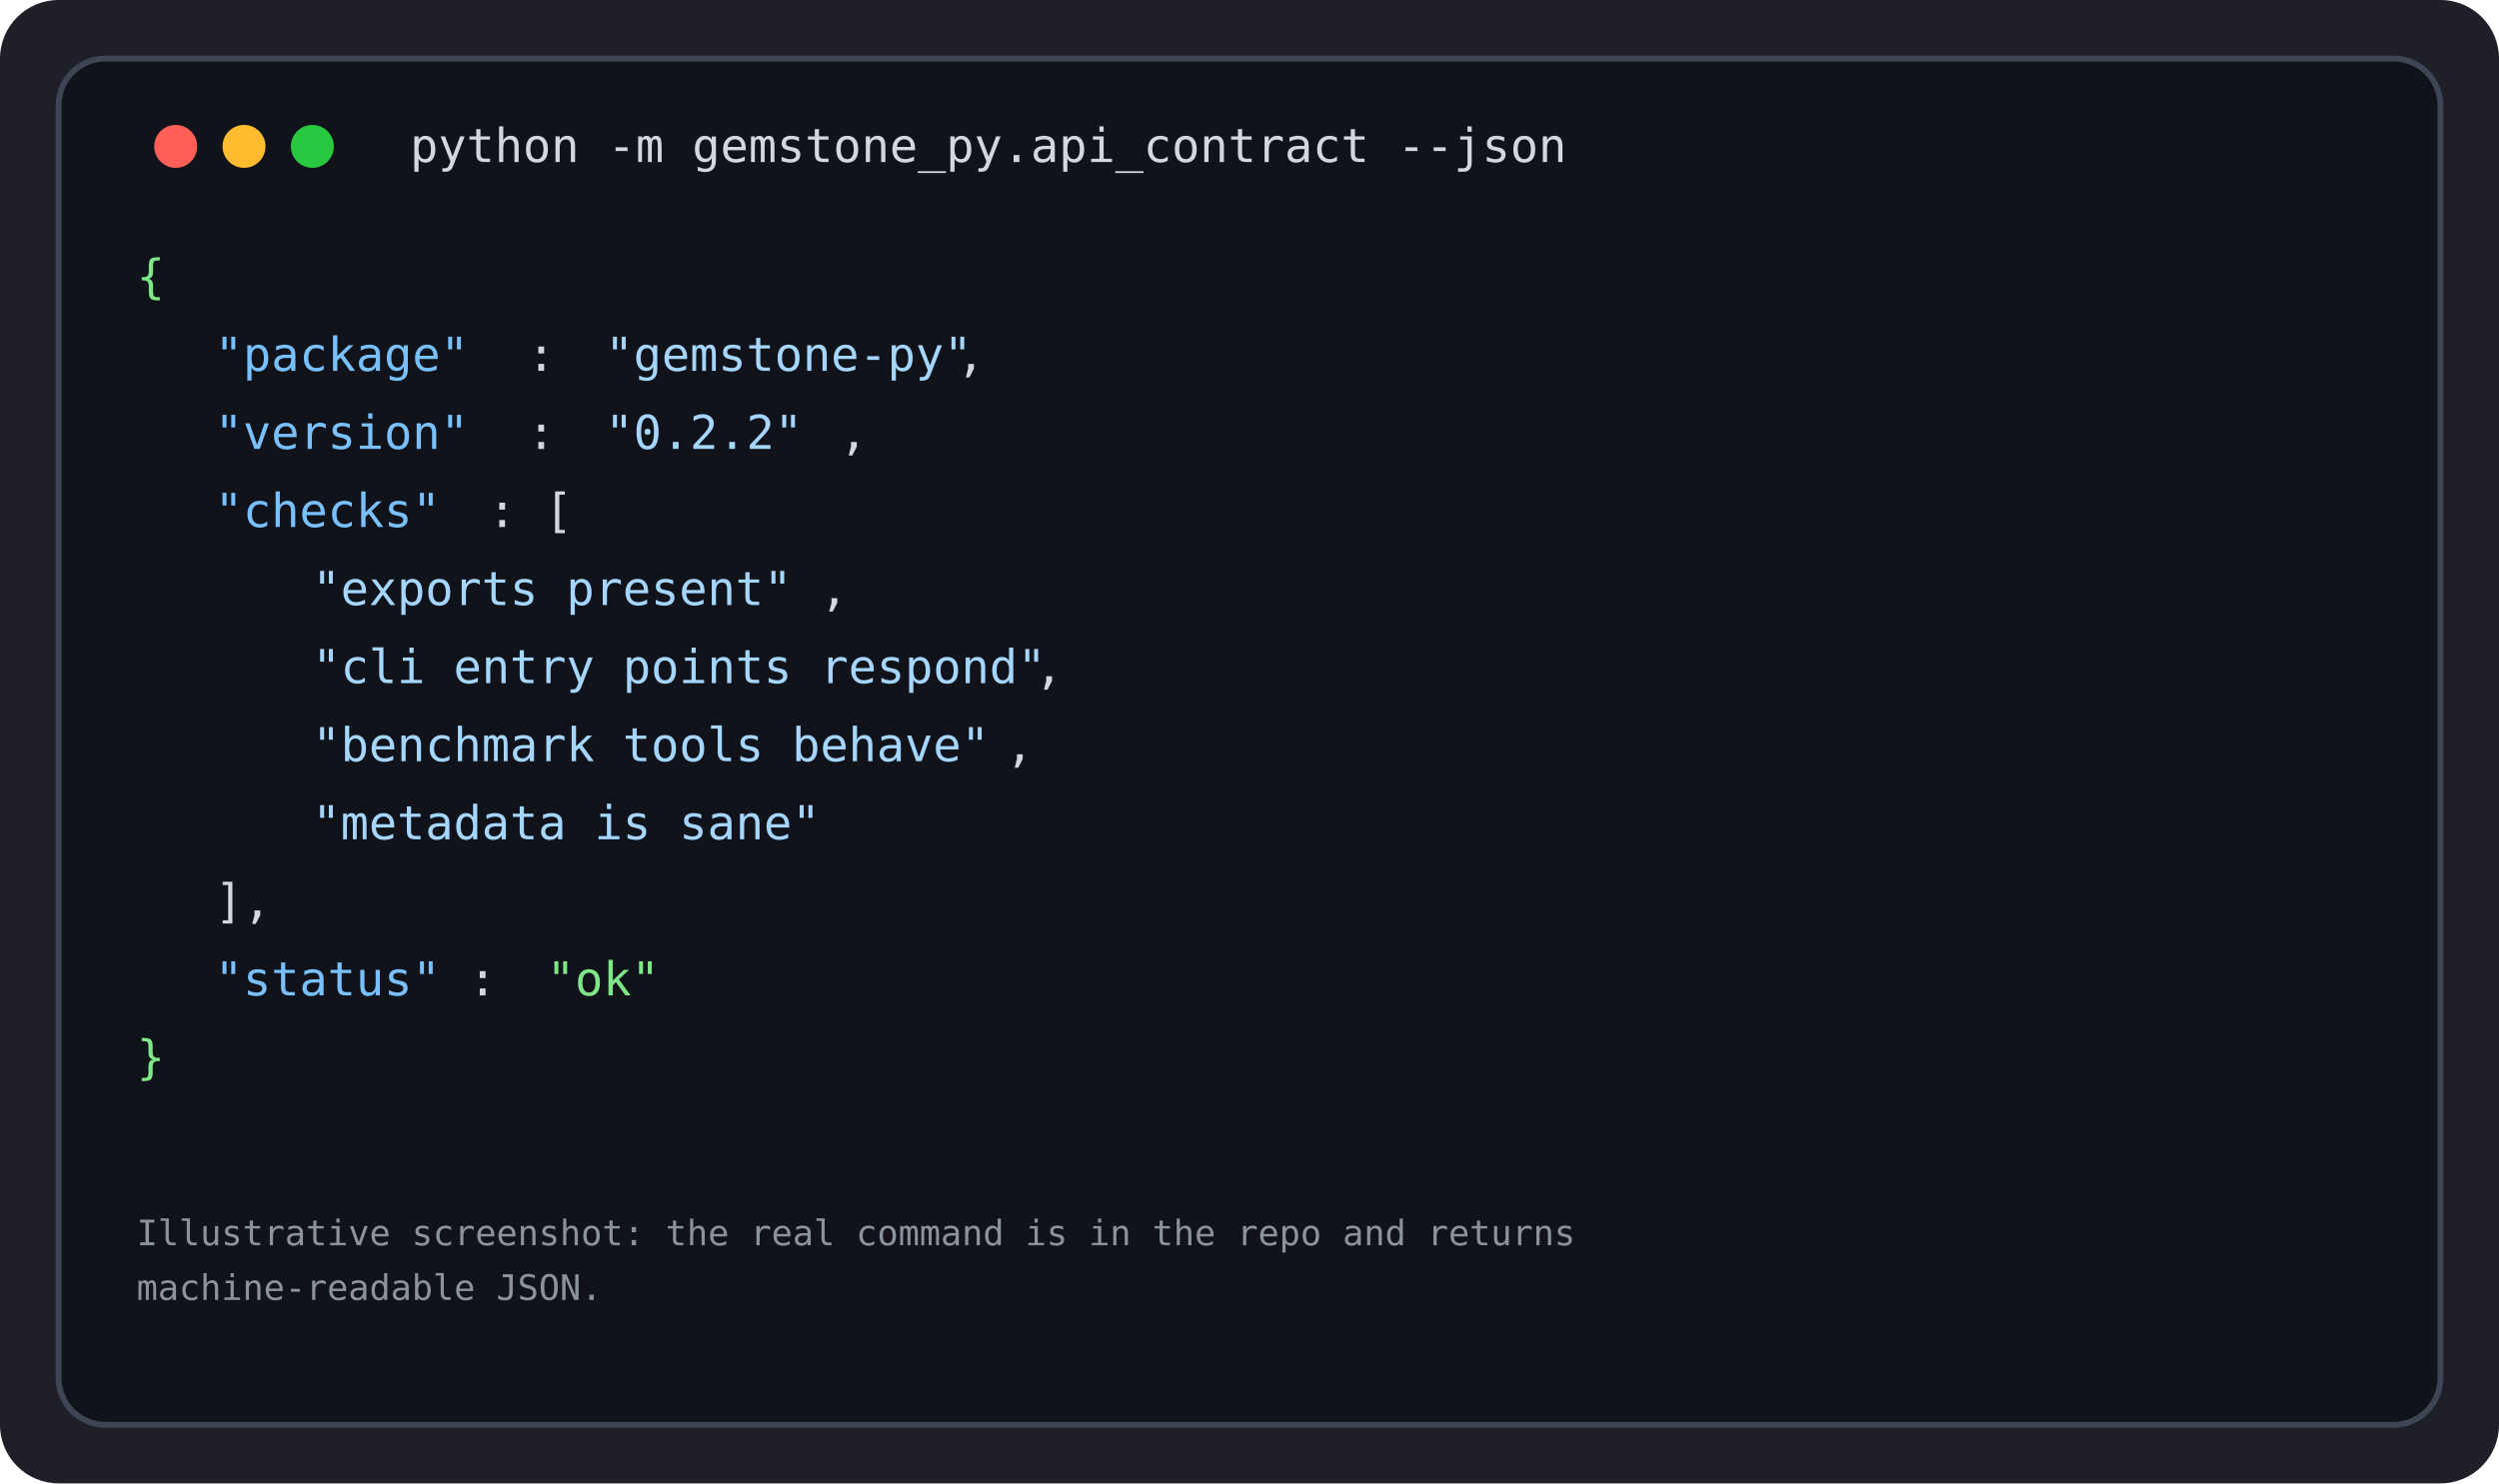
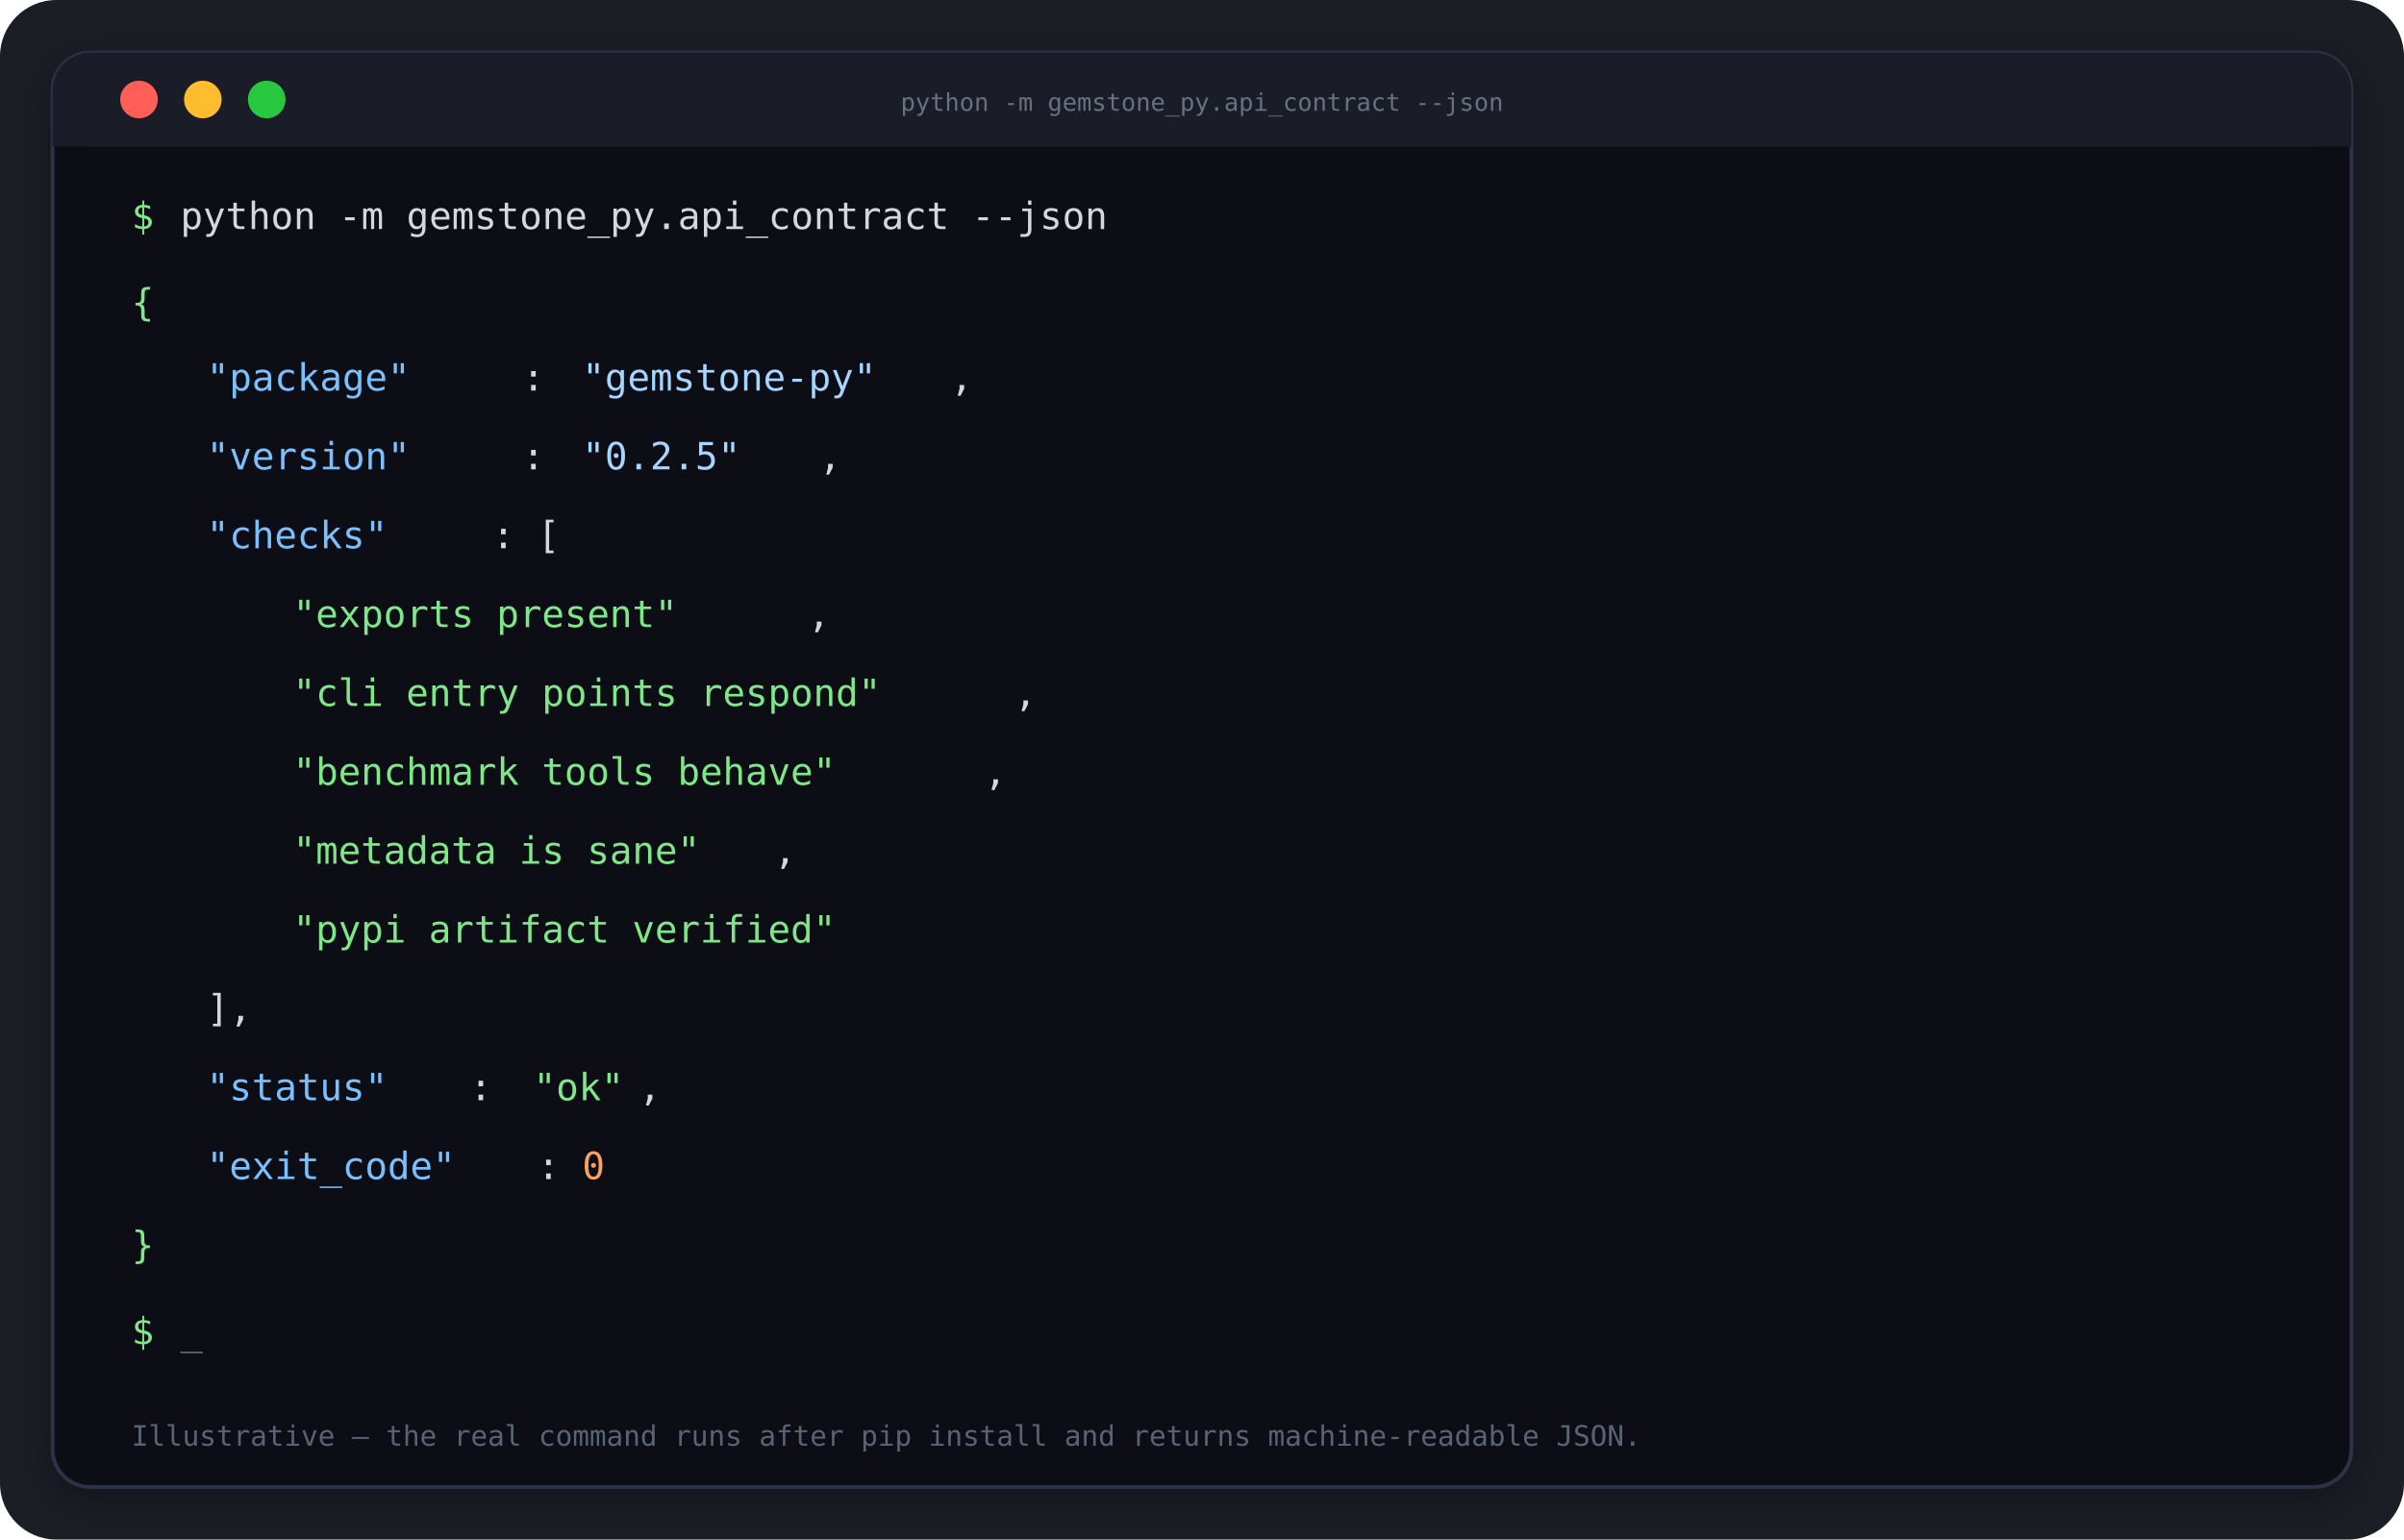
- <svg xmlns="http://www.w3.org/2000/svg" width="1280" height="760" viewBox="0 0 1280 760">
-   <rect width="1280" height="760" rx="30" fill="#1f1f28" />
-   <rect x="30" y="30" width="1220" height="700" rx="24" fill="#11131a" stroke="#3e4554" stroke-width="3" />
-   <circle cx="90" cy="75" r="11" fill="#ff5f57" />
-   <circle cx="125" cy="75" r="11" fill="#febc2e" />
-   <circle cx="160" cy="75" r="11" fill="#28c840" />
-   <text x="210" y="83" font-family="Menlo, Consolas, monospace" font-size="24" fill="#d4d7df">python -m gemstone_py.api_contract --json</text>
-   <g font-family="Menlo, Consolas, monospace" font-size="24">
-     <text x="70" y="150" fill="#7ee787">{</text>
-     <text x="110" y="190" fill="#79c0ff">"package"</text>
-     <text x="270" y="190" fill="#d4d7df">: </text>
-     <text x="310" y="190" fill="#a5d6ff">"gemstone-py"</text>
-     <text x="490" y="190" fill="#d4d7df">,</text>
-     <text x="110" y="230" fill="#79c0ff">"version"</text>
-     <text x="270" y="230" fill="#d4d7df">: </text>
-     <text x="310" y="230" fill="#a5d6ff">"0.2.2"</text>
-     <text x="430" y="230" fill="#d4d7df">,</text>
-     <text x="110" y="270" fill="#79c0ff">"checks"</text>
-     <text x="250" y="270" fill="#d4d7df">: [</text>
-     <text x="160" y="310" fill="#a5d6ff">"exports present"</text>
-     <text x="420" y="310" fill="#d4d7df">,</text>
-     <text x="160" y="350" fill="#a5d6ff">"cli entry points respond"</text>
-     <text x="530" y="350" fill="#d4d7df">,</text>
-     <text x="160" y="390" fill="#a5d6ff">"benchmark tools behave"</text>
-     <text x="515" y="390" fill="#d4d7df">,</text>
-     <text x="160" y="430" fill="#a5d6ff">"metadata is sane"</text>
-     <text x="110" y="470" fill="#d4d7df">],</text>
-     <text x="110" y="510" fill="#79c0ff">"status"</text>
-     <text x="240" y="510" fill="#d4d7df">: </text>
-     <text x="280" y="510" fill="#7ee787">"ok"</text>
-     <text x="70" y="550" fill="#7ee787">}</text>
+ <svg xmlns="http://www.w3.org/2000/svg" width="1280" height="820" viewBox="0 0 1280 820">
+   <defs>
+     <filter id="drop" x="-4%" y="-4%" width="108%" height="108%">
+       <feDropShadow dx="0" dy="6" stdDeviation="10" flood-color="#000" flood-opacity="0.35" />
+     </filter>
+   </defs>
+   <rect width="1280" height="820" rx="30" fill="#1c1e26" />
+   <rect x="28" y="28" width="1224" height="764" rx="20" fill="#0e1117" stroke="#2e3347" stroke-width="2" filter="url(#drop)" />
+   <rect x="28" y="28" width="1224" height="50" rx="20" fill="#1a1d28" />
+   <rect x="28" y="56" width="1224" height="22" fill="#1a1d28" />
+   <circle cx="74" cy="53" r="10" fill="#ff5f57" />
+   <circle cx="108" cy="53" r="10" fill="#febc2e" />
+   <circle cx="142" cy="53" r="10" fill="#28c840" />
+   <text x="640" y="59" text-anchor="middle" font-family="Menlo, Consolas, monospace" font-size="13" fill="#6a7080">python -m gemstone_py.api_contract --json</text>
+   <text x="70" y="122" font-family="Menlo, Consolas, monospace" font-size="20" fill="#7ee787">$</text>
+   <text x="96" y="122" font-family="Menlo, Consolas, monospace" font-size="20" fill="#d4d7df">python -m gemstone_py.api_contract --json</text>
+   <g font-family="Menlo, Consolas, monospace" font-size="20">
+     <text x="70" y="168" fill="#7ee787">{</text>
+     <text x="110" y="208" fill="#79c0ff">"package"</text>
+     <text x="278" y="208" fill="#d4d7df">: </text>
+     <text x="310" y="208" fill="#a5d6ff">"gemstone-py"</text>
+     <text x="506" y="208" fill="#d4d7df">,</text>
+     <text x="110" y="250" fill="#79c0ff">"version"</text>
+     <text x="278" y="250" fill="#d4d7df">: </text>
+     <text x="310" y="250" fill="#a5d6ff">"0.2.5"</text>
+     <text x="436" y="250" fill="#d4d7df">,</text>
+     <text x="110" y="292" fill="#79c0ff">"checks"</text>
+     <text x="262" y="292" fill="#d4d7df">: [</text>
+     <text x="156" y="334" fill="#7ee787">"exports present"</text>
+     <text x="430" y="334" fill="#d4d7df">,</text>
+     <text x="156" y="376" fill="#7ee787">"cli entry points respond"</text>
+     <text x="540" y="376" fill="#d4d7df">,</text>
+     <text x="156" y="418" fill="#7ee787">"benchmark tools behave"</text>
+     <text x="524" y="418" fill="#d4d7df">,</text>
+     <text x="156" y="460" fill="#7ee787">"metadata is sane"</text>
+     <text x="412" y="460" fill="#d4d7df">,</text>
+     <text x="156" y="502" fill="#7ee787">"pypi artifact verified"</text>
+     <text x="110" y="544" fill="#d4d7df">],</text>
+     <text x="110" y="586" fill="#79c0ff">"status"</text>
+     <text x="250" y="586" fill="#d4d7df">: </text>
+     <text x="284" y="586" fill="#7ee787">"ok"</text>
+     <text x="340" y="586" fill="#d4d7df">,</text>
+     <text x="110" y="628" fill="#79c0ff">"exit_code"</text>
+     <text x="286" y="628" fill="#d4d7df">: </text>
+     <text x="310" y="628" fill="#f8a261">0</text>
+     <text x="70" y="670" fill="#7ee787">}</text>
  </g>
-   <text x="70" y="638" font-family="Menlo, Consolas, monospace" font-size="18" fill="#8b949e">Illustrative screenshot: the real command is in the repo and returns</text>
-   <text x="70" y="666" font-family="Menlo, Consolas, monospace" font-size="18" fill="#8b949e">machine-readable JSON.</text>
+   <text x="70" y="716" font-family="Menlo, Consolas, monospace" font-size="20" fill="#7ee787">$</text>
+   <text x="96" y="716" font-family="Menlo, Consolas, monospace" font-size="20" fill="#6a7080">_</text>
+   <text x="70" y="770" font-family="Menlo, Consolas, monospace" font-size="15" fill="#586375">Illustrative — the real command runs after pip install and returns machine-readable JSON.</text>
</svg>
